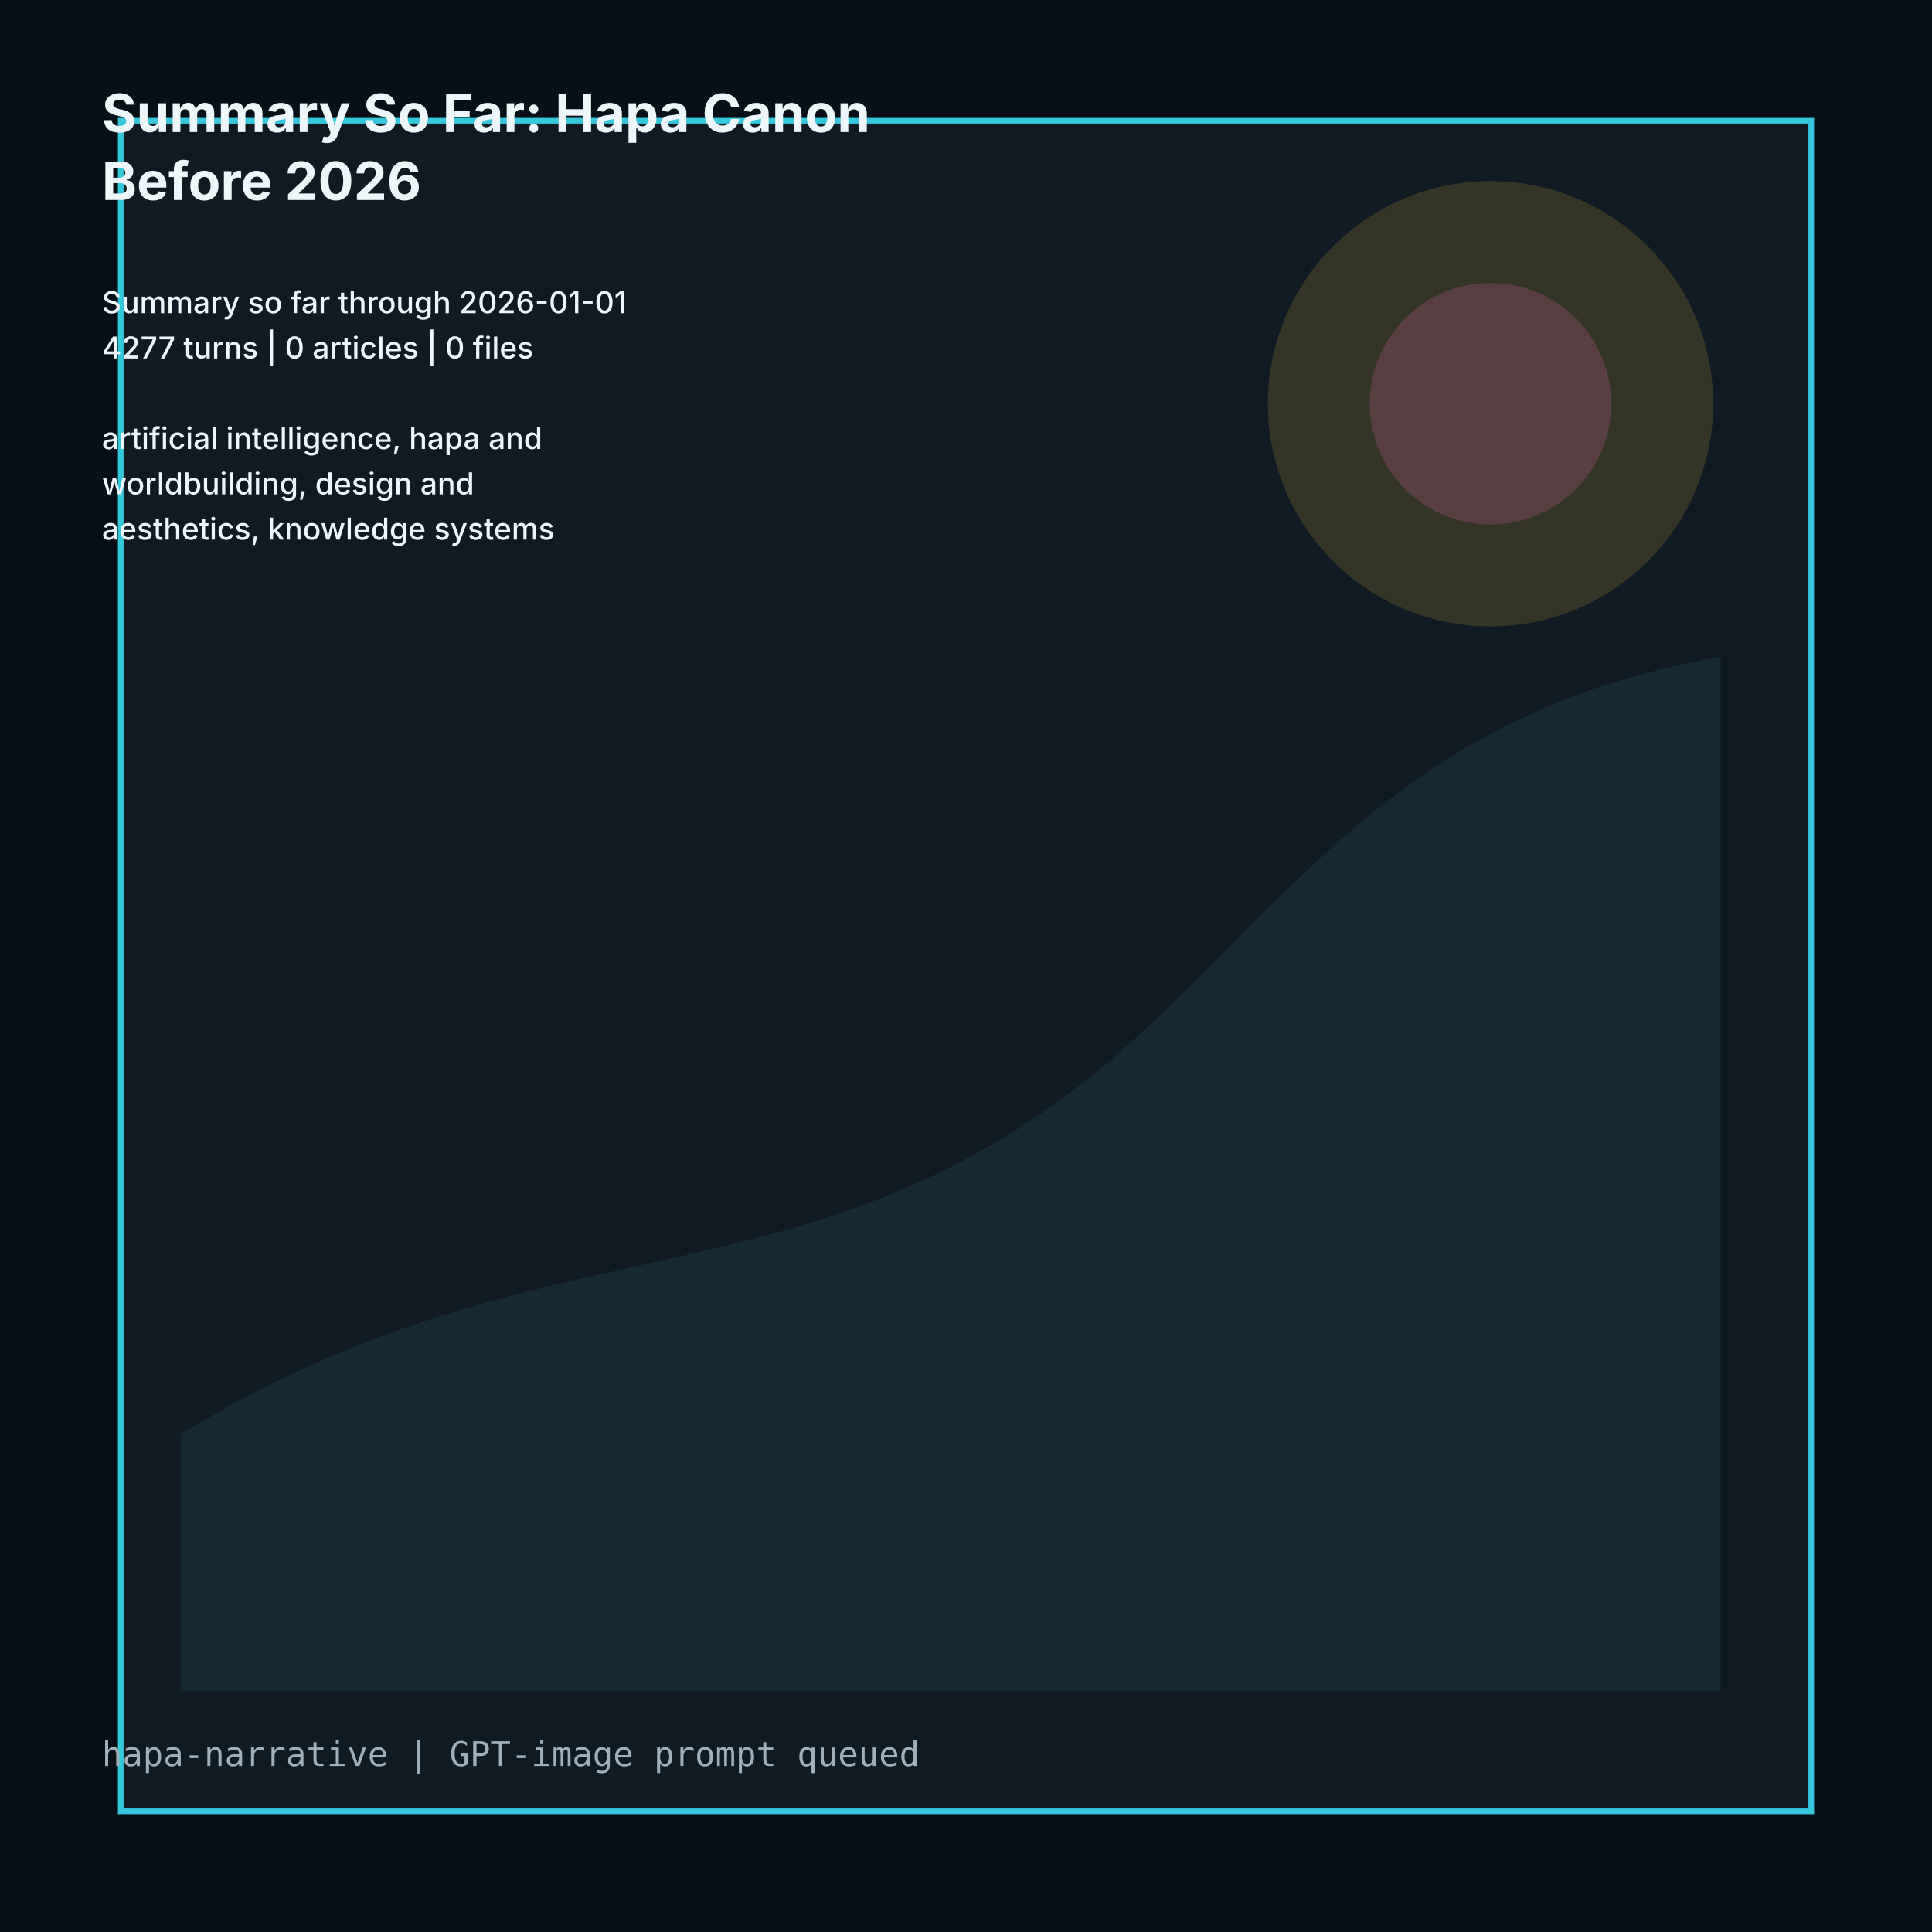
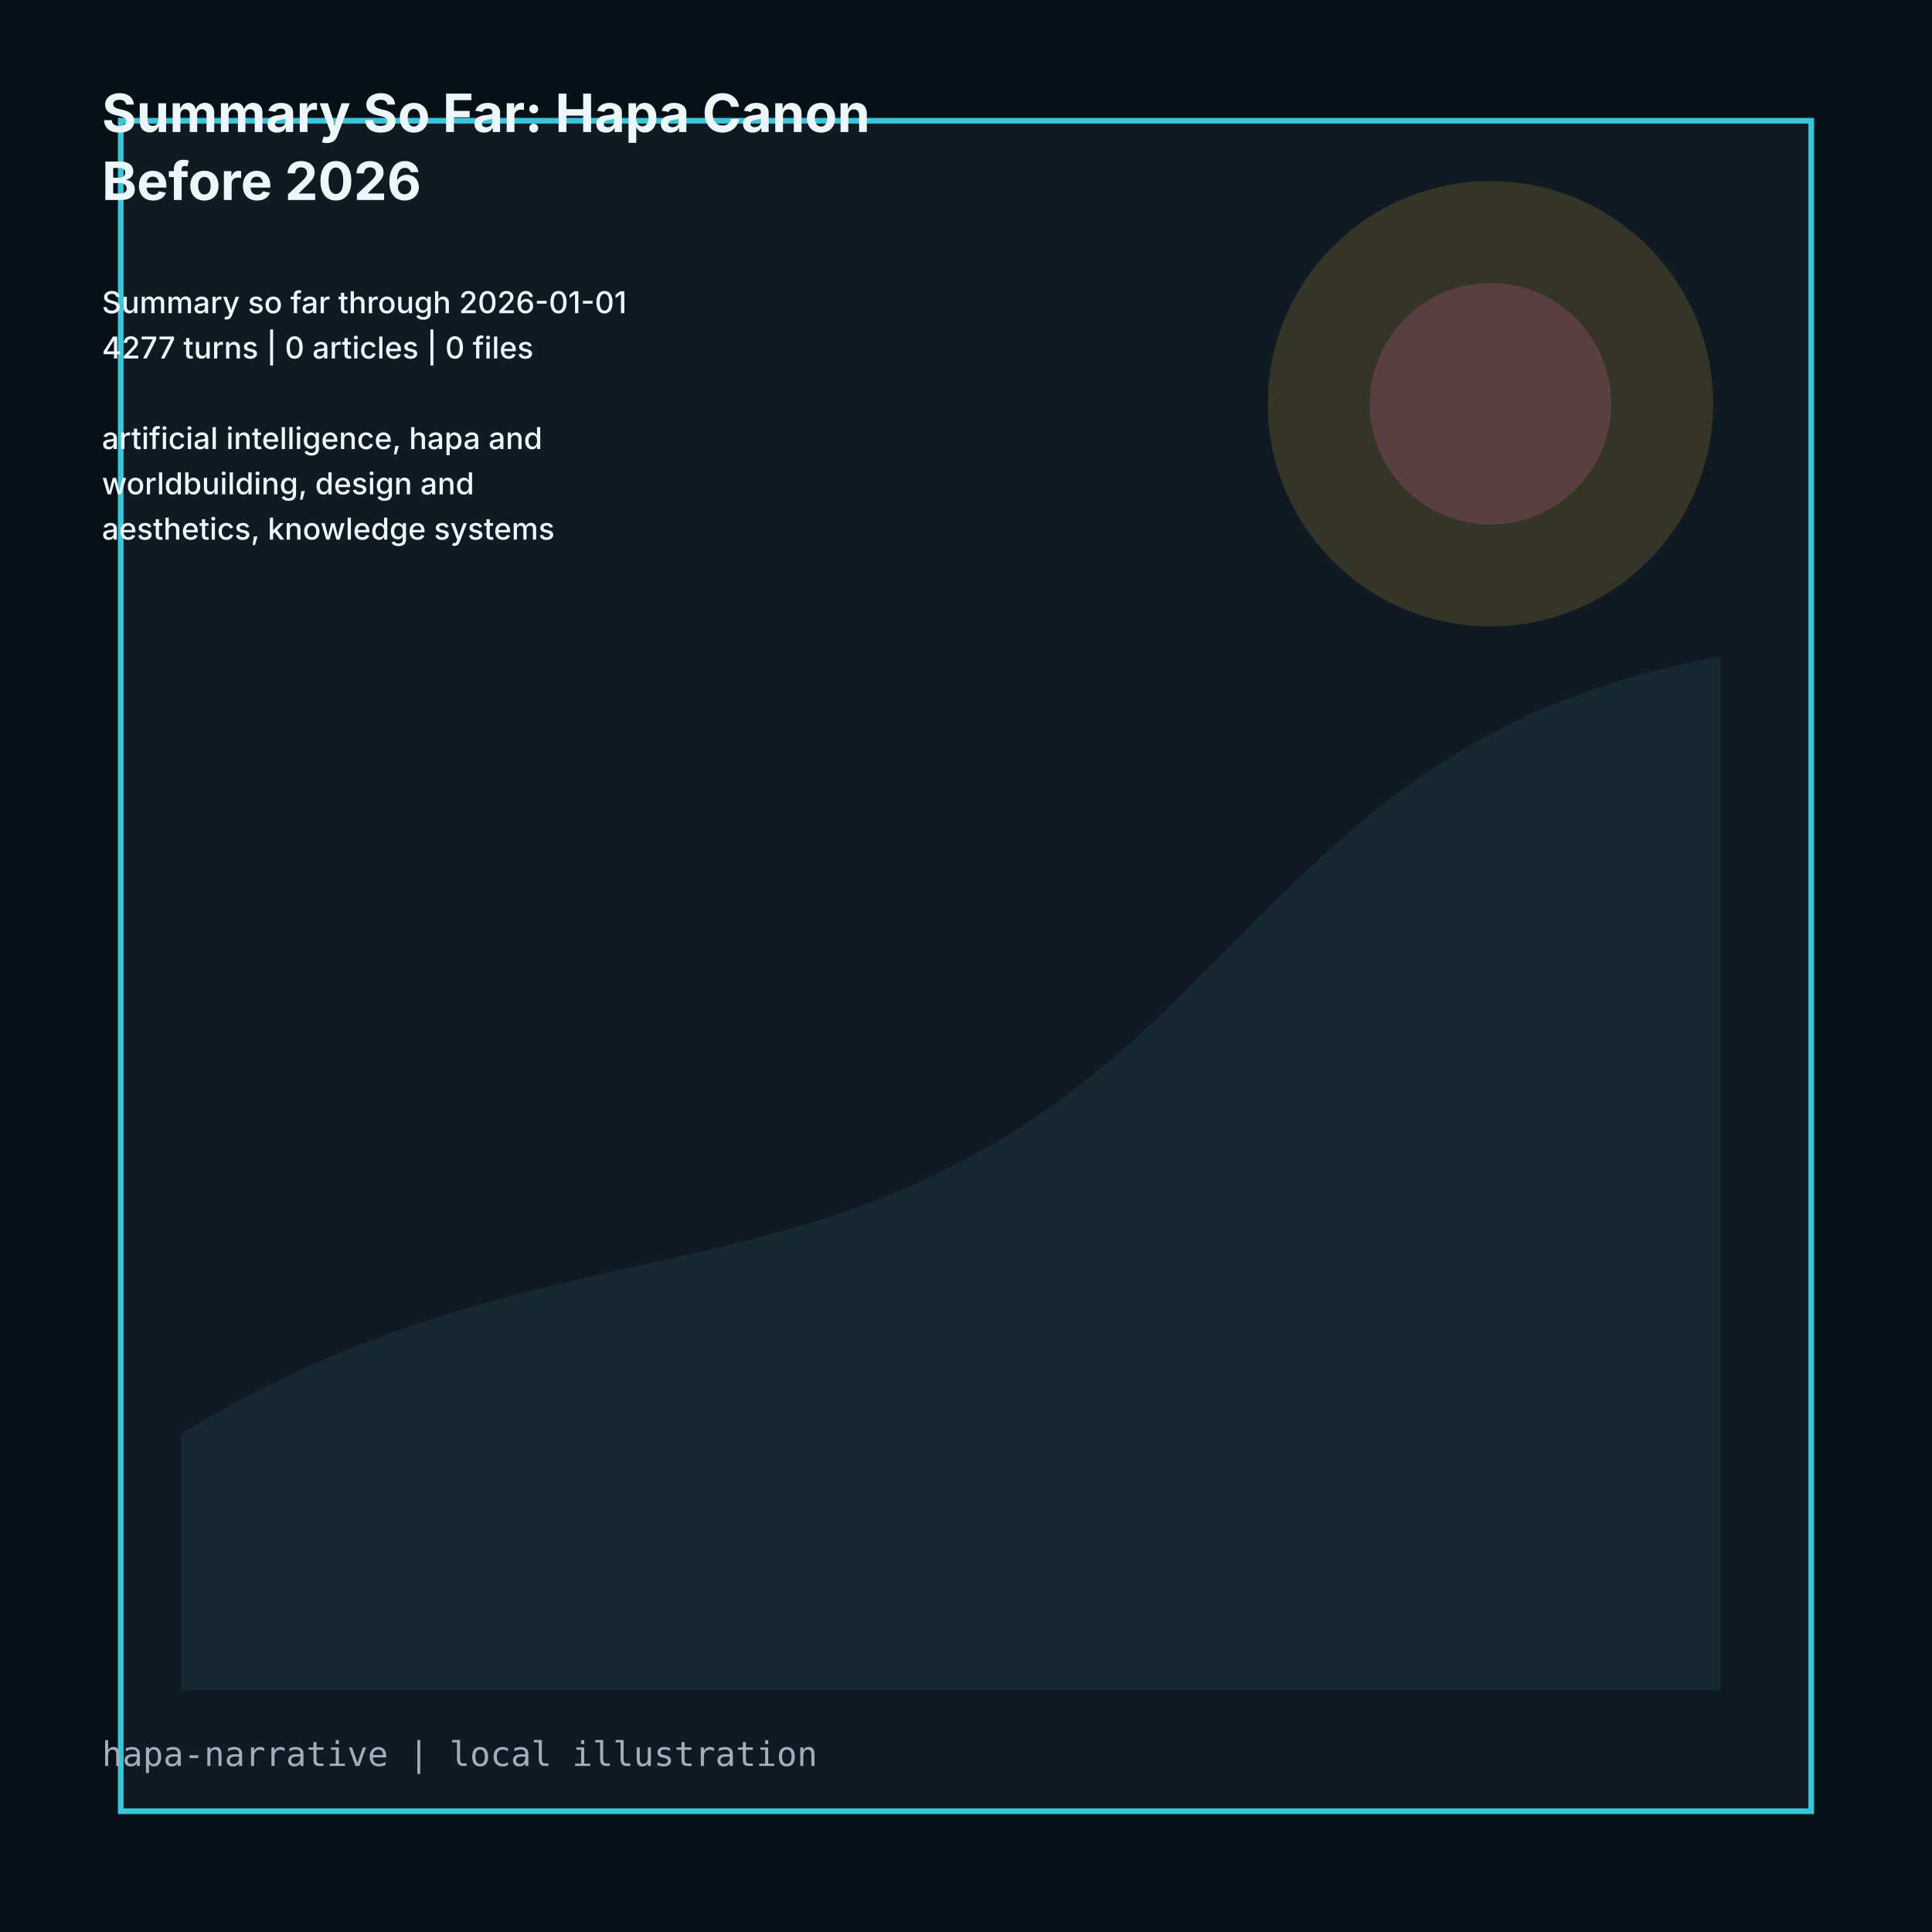
<svg xmlns="http://www.w3.org/2000/svg" viewBox="0 0 1024 1024" role="img">
  <rect width="1024" height="1024" fill="#061016" />
  <path d="M64 64h896v896H64z" fill="#101a22" stroke="#35c7dc" stroke-width="3" />
  <path d="M96 760c180-110 310-70 456-170 118-81 166-208 360-242v548H96z" fill="#162832" />
  <circle cx="790" cy="214" r="118" fill="#d7ad3f" opacity=".18" />
  <circle cx="790" cy="214" r="64" fill="#d9659f" opacity=".22" />
  <g fill="#edf7fa" font-family="Inter, ui-sans-serif, system-ui">
    <text x="54" y="70" font-size="28" font-weight="700">Summary So Far: Hapa Canon</text>
    <text x="54" y="106" font-size="28" font-weight="700">Before 2026</text>
    <text x="54" y="142" font-size="16" font-weight="500" />
    <text x="54" y="166" font-size="16" font-weight="500">Summary so far through 2026-01-01</text>
    <text x="54" y="190" font-size="16" font-weight="500">4277 turns | 0 articles | 0 files</text>
    <text x="54" y="214" font-size="16" font-weight="500" />
    <text x="54" y="238" font-size="16" font-weight="500">artificial intelligence, hapa and</text>
    <text x="54" y="262" font-size="16" font-weight="500">worldbuilding, design and</text>
    <text x="54" y="286" font-size="16" font-weight="500">aesthetics, knowledge systems</text>
  </g>
-   <text x="54" y="936" fill="#9fb0bb" font-size="18" font-family="ui-monospace, monospace">hapa-narrative | GPT-image prompt queued</text>
+   <text x="54" y="936" fill="#9fb0bb" font-size="18" font-family="ui-monospace, monospace">hapa-narrative | local illustration</text>
</svg>
